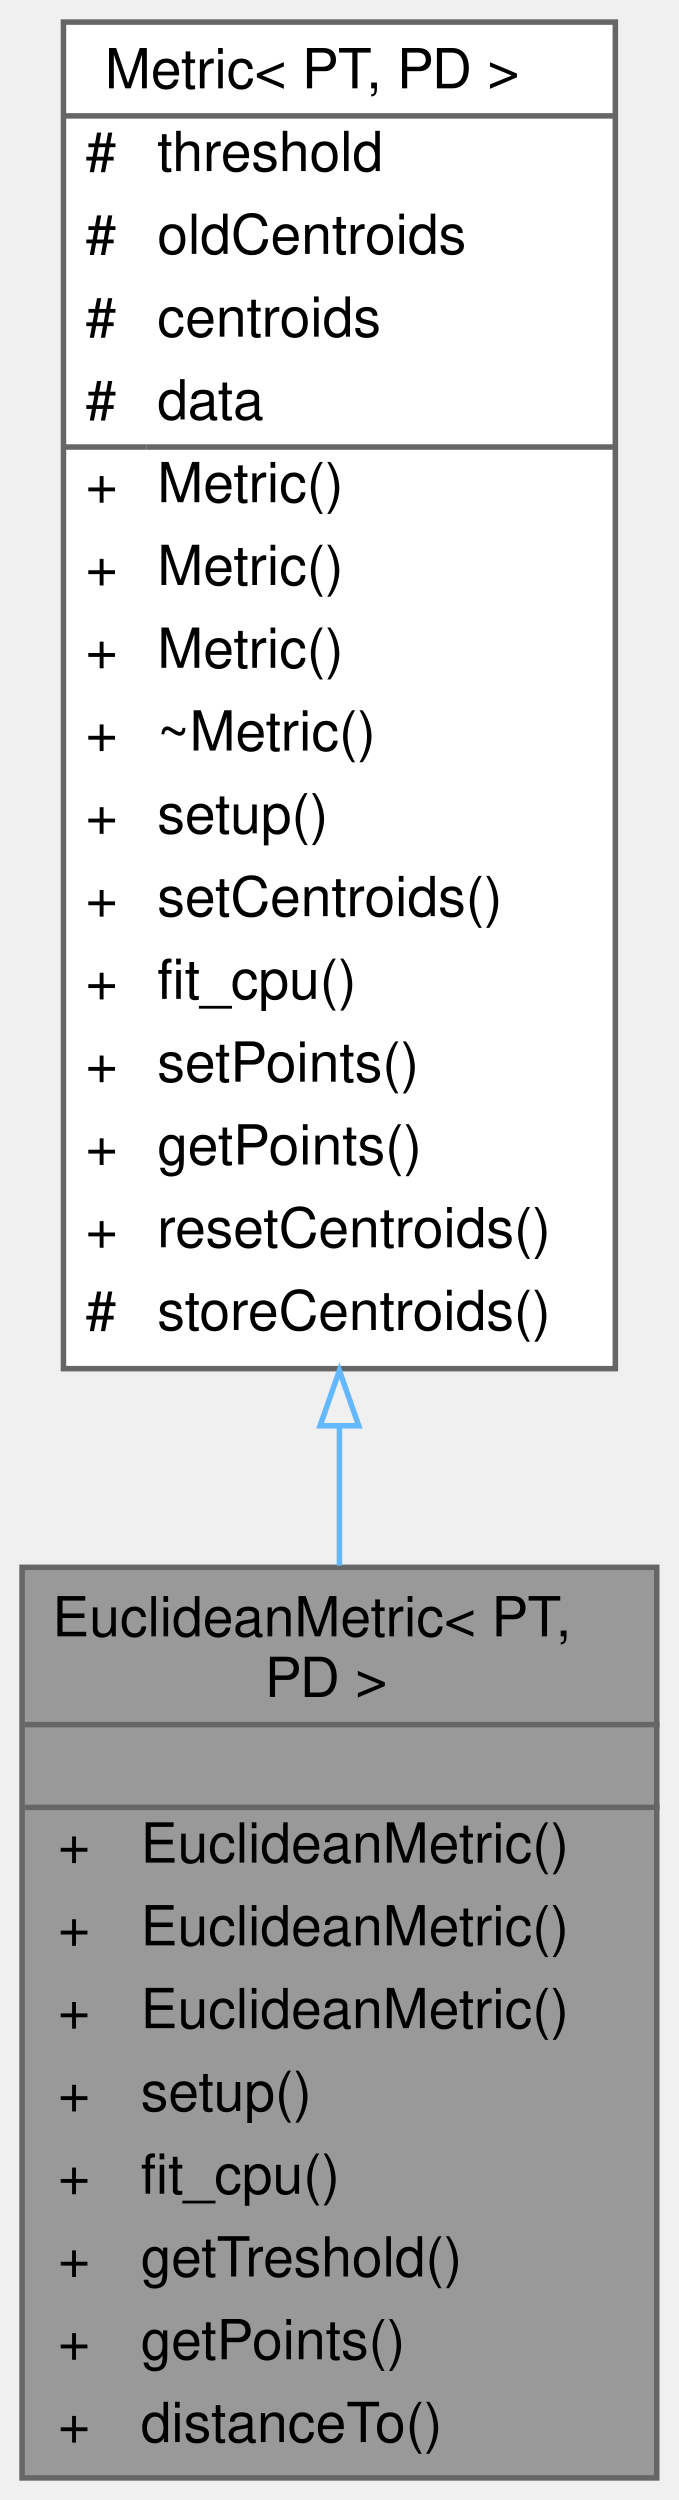
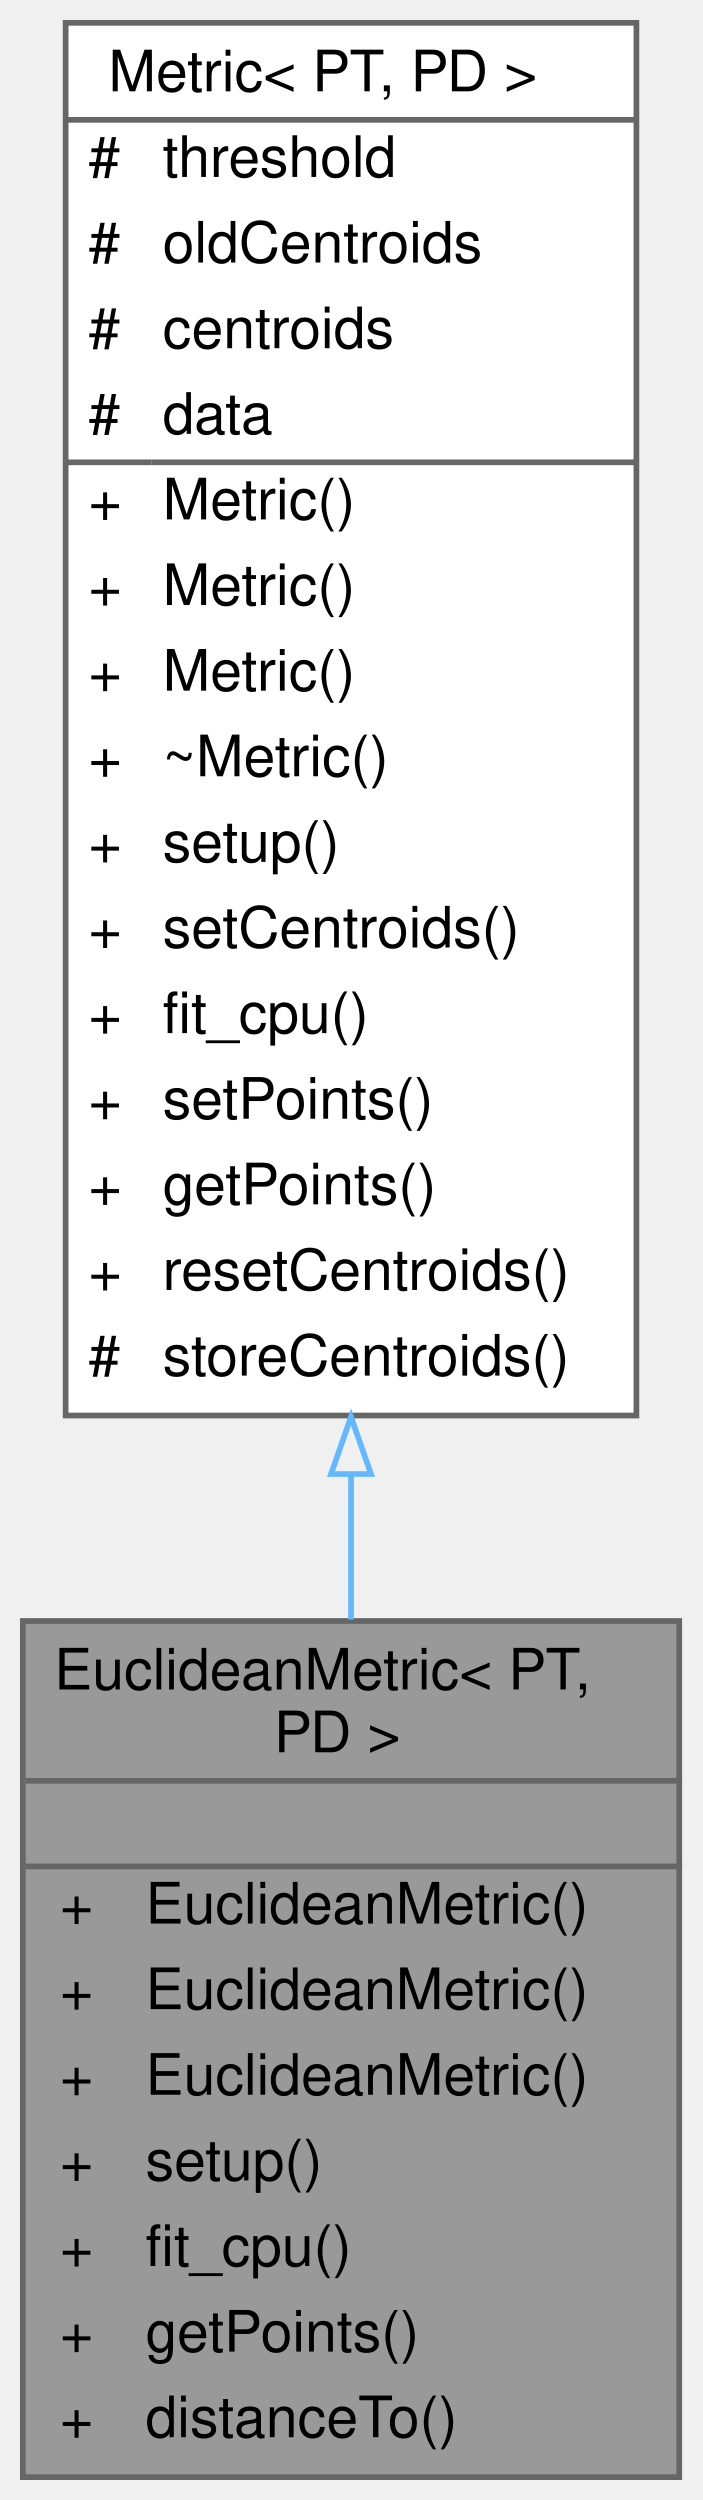
- <svg xmlns="http://www.w3.org/2000/svg" xmlns:xlink="http://www.w3.org/1999/xlink" width="123pt" height="453pt" viewBox="0.00 0.00 123.00 453.00">
-   <g id="graph0" class="graph" transform="scale(1 1) rotate(0) translate(4 449)">
+ <svg xmlns="http://www.w3.org/2000/svg" xmlns:xlink="http://www.w3.org/1999/xlink" width="123pt" height="438pt" viewBox="0.00 0.00 123.00 438.00">
+   <g id="graph0" class="graph" transform="scale(1 1) rotate(0) translate(4 434)">
    <g id="Node000001" class="node">
      <g id="a_Node000001">
-         <a xlink:title=" ">
-           <polygon fill="#999999" stroke="transparent" points="115,-165 0,-165 0,0 115,0 115,-165" />
-           <text text-anchor="start" x="5.5" y="-152.5" font-family="Helvetica,sans-Serif" font-size="10.00">EuclideanMetric&lt; PT,</text>
-           <text text-anchor="start" x="44" y="-141.5" font-family="Helvetica,sans-Serif" font-size="10.00"> PD &gt;</text>
-           <text text-anchor="start" x="56" y="-126.5" font-family="Helvetica,sans-Serif" font-size="10.00"> </text>
-           <text text-anchor="start" x="6.5" y="-111.5" font-family="Helvetica,sans-Serif" font-size="10.00">+</text>
-           <text text-anchor="start" x="21.5" y="-111.5" font-family="Helvetica,sans-Serif" font-size="10.00">EuclideanMetric()</text>
-           <text text-anchor="start" x="6.5" y="-96.5" font-family="Helvetica,sans-Serif" font-size="10.00">+</text>
-           <text text-anchor="start" x="21.5" y="-96.5" font-family="Helvetica,sans-Serif" font-size="10.00">EuclideanMetric()</text>
-           <text text-anchor="start" x="6.5" y="-81.5" font-family="Helvetica,sans-Serif" font-size="10.00">+</text>
-           <text text-anchor="start" x="21.5" y="-81.5" font-family="Helvetica,sans-Serif" font-size="10.00">EuclideanMetric()</text>
-           <text text-anchor="start" x="6.5" y="-66.5" font-family="Helvetica,sans-Serif" font-size="10.00">+</text>
-           <text text-anchor="start" x="21.5" y="-66.5" font-family="Helvetica,sans-Serif" font-size="10.00">setup()</text>
-           <text text-anchor="start" x="6.5" y="-51.5" font-family="Helvetica,sans-Serif" font-size="10.00">+</text>
-           <text text-anchor="start" x="21.5" y="-51.5" font-family="Helvetica,sans-Serif" font-size="10.00">fit_cpu()</text>
-           <text text-anchor="start" x="6.5" y="-36.5" font-family="Helvetica,sans-Serif" font-size="10.00">+</text>
-           <text text-anchor="start" x="21.5" y="-36.5" font-family="Helvetica,sans-Serif" font-size="10.00">getTreshold()</text>
-           <text text-anchor="start" x="6.5" y="-21.5" font-family="Helvetica,sans-Serif" font-size="10.00">+</text>
-           <text text-anchor="start" x="21.5" y="-21.5" font-family="Helvetica,sans-Serif" font-size="10.00">getPoints()</text>
-           <text text-anchor="start" x="6.5" y="-6.5" font-family="Helvetica,sans-Serif" font-size="10.00">+</text>
-           <text text-anchor="start" x="21.5" y="-6.5" font-family="Helvetica,sans-Serif" font-size="10.00">distanceTo()</text>
-           <polygon fill="#666666" stroke="#666666" points="0.5,-136.5 0.5,-136.5 115.5,-136.5 115.5,-136.5 0.5,-136.5" />
-           <polygon fill="#666666" stroke="#666666" points="0.5,-121.5 0.5,-121.5 115.5,-121.5 115.5,-121.5 0.5,-121.5" />
-           <polygon fill="none" stroke="#666666" points="0,0 0,-165 115,-165 115,0 0,0" />
+         <a xlink:title="A class that calculates Euclidean distance for clustering and metric purposes.">
+           <polygon fill="#999999" stroke="transparent" points="115,-150 0,-150 0,0 115,0 115,-150" />
+           <text text-anchor="start" x="5.5" y="-138" font-family="Helvetica,sans-Serif" font-size="10.00">EuclideanMetric&lt; PT,</text>
+           <text text-anchor="start" x="44" y="-127" font-family="Helvetica,sans-Serif" font-size="10.00"> PD &gt;</text>
+           <text text-anchor="start" x="56" y="-112" font-family="Helvetica,sans-Serif" font-size="10.00"> </text>
+           <text text-anchor="start" x="6.5" y="-97" font-family="Helvetica,sans-Serif" font-size="10.00">+</text>
+           <text text-anchor="start" x="21.5" y="-97" font-family="Helvetica,sans-Serif" font-size="10.00">EuclideanMetric()</text>
+           <text text-anchor="start" x="6.5" y="-82" font-family="Helvetica,sans-Serif" font-size="10.00">+</text>
+           <text text-anchor="start" x="21.5" y="-82" font-family="Helvetica,sans-Serif" font-size="10.00">EuclideanMetric()</text>
+           <text text-anchor="start" x="6.5" y="-67" font-family="Helvetica,sans-Serif" font-size="10.00">+</text>
+           <text text-anchor="start" x="21.5" y="-67" font-family="Helvetica,sans-Serif" font-size="10.00">EuclideanMetric()</text>
+           <text text-anchor="start" x="6.5" y="-52" font-family="Helvetica,sans-Serif" font-size="10.00">+</text>
+           <text text-anchor="start" x="21.5" y="-52" font-family="Helvetica,sans-Serif" font-size="10.00">setup()</text>
+           <text text-anchor="start" x="6.5" y="-37" font-family="Helvetica,sans-Serif" font-size="10.00">+</text>
+           <text text-anchor="start" x="21.5" y="-37" font-family="Helvetica,sans-Serif" font-size="10.00">fit_cpu()</text>
+           <text text-anchor="start" x="6.5" y="-22" font-family="Helvetica,sans-Serif" font-size="10.00">+</text>
+           <text text-anchor="start" x="21.5" y="-22" font-family="Helvetica,sans-Serif" font-size="10.00">getPoints()</text>
+           <text text-anchor="start" x="6.5" y="-7" font-family="Helvetica,sans-Serif" font-size="10.00">+</text>
+           <text text-anchor="start" x="21.5" y="-7" font-family="Helvetica,sans-Serif" font-size="10.00">distanceTo()</text>
+           <polygon fill="#666666" stroke="#666666" points="0.5,-122 0.5,-122 115.5,-122 115.5,-122 0.5,-122" />
+           <polygon fill="#666666" stroke="#666666" points="0.5,-107 0.5,-107 115.5,-107 115.5,-107 0.5,-107" />
+           <polygon fill="none" stroke="#666666" points="0,0 0,-150 115,-150 115,0 0,0" />
        </a>
      </g>
    </g>
    <g id="Node000002" class="node">
      <g id="a_Node000002">
-         <a xlink:href="classMetric.html" target="_top" xlink:title=" ">
-           <polygon fill="white" stroke="transparent" points="107.5,-445 7.5,-445 7.5,-201 107.5,-201 107.5,-445" />
-           <text text-anchor="start" x="15" y="-433" font-family="Helvetica,sans-Serif" font-size="10.00">Metric&lt; PT, PD &gt;</text>
-           <text text-anchor="start" x="11.5" y="-418" font-family="Helvetica,sans-Serif" font-size="10.00">#</text>
-           <text text-anchor="start" x="24.5" y="-418" font-family="Helvetica,sans-Serif" font-size="10.00">threshold</text>
+         <a xlink:href="classMetric.html" target="_top" xlink:title="Abstract class representing a generic metric for calculating distances.">
+           <polygon fill="white" stroke="transparent" points="107.5,-430 7.5,-430 7.5,-186 107.5,-186 107.5,-430" />
+           <text text-anchor="start" x="15" y="-418" font-family="Helvetica,sans-Serif" font-size="10.00">Metric&lt; PT, PD &gt;</text>
          <text text-anchor="start" x="11.5" y="-403" font-family="Helvetica,sans-Serif" font-size="10.00">#</text>
-           <text text-anchor="start" x="24.5" y="-403" font-family="Helvetica,sans-Serif" font-size="10.00">oldCentroids</text>
+           <text text-anchor="start" x="24.5" y="-403" font-family="Helvetica,sans-Serif" font-size="10.00">threshold</text>
          <text text-anchor="start" x="11.5" y="-388" font-family="Helvetica,sans-Serif" font-size="10.00">#</text>
-           <text text-anchor="start" x="24.5" y="-388" font-family="Helvetica,sans-Serif" font-size="10.00">centroids</text>
+           <text text-anchor="start" x="24.5" y="-388" font-family="Helvetica,sans-Serif" font-size="10.00">oldCentroids</text>
          <text text-anchor="start" x="11.5" y="-373" font-family="Helvetica,sans-Serif" font-size="10.00">#</text>
-           <text text-anchor="start" x="24.5" y="-373" font-family="Helvetica,sans-Serif" font-size="10.00">data</text>
-           <text text-anchor="start" x="11.5" y="-358" font-family="Helvetica,sans-Serif" font-size="10.00">+</text>
-           <text text-anchor="start" x="24.5" y="-358" font-family="Helvetica,sans-Serif" font-size="10.00">Metric()</text>
+           <text text-anchor="start" x="24.5" y="-373" font-family="Helvetica,sans-Serif" font-size="10.00">centroids</text>
+           <text text-anchor="start" x="11.5" y="-358" font-family="Helvetica,sans-Serif" font-size="10.00">#</text>
+           <text text-anchor="start" x="24.5" y="-358" font-family="Helvetica,sans-Serif" font-size="10.00">data</text>
          <text text-anchor="start" x="11.5" y="-343" font-family="Helvetica,sans-Serif" font-size="10.00">+</text>
          <text text-anchor="start" x="24.5" y="-343" font-family="Helvetica,sans-Serif" font-size="10.00">Metric()</text>
          <text text-anchor="start" x="11.5" y="-328" font-family="Helvetica,sans-Serif" font-size="10.00">+</text>
          <text text-anchor="start" x="24.5" y="-328" font-family="Helvetica,sans-Serif" font-size="10.00">Metric()</text>
          <text text-anchor="start" x="11.5" y="-313" font-family="Helvetica,sans-Serif" font-size="10.00">+</text>
-           <text text-anchor="start" x="24.5" y="-313" font-family="Helvetica,sans-Serif" font-size="10.00">~Metric()</text>
+           <text text-anchor="start" x="24.5" y="-313" font-family="Helvetica,sans-Serif" font-size="10.00">Metric()</text>
          <text text-anchor="start" x="11.5" y="-298" font-family="Helvetica,sans-Serif" font-size="10.00">+</text>
-           <text text-anchor="start" x="24.5" y="-298" font-family="Helvetica,sans-Serif" font-size="10.00">setup()</text>
+           <text text-anchor="start" x="24.5" y="-298" font-family="Helvetica,sans-Serif" font-size="10.00">~Metric()</text>
          <text text-anchor="start" x="11.5" y="-283" font-family="Helvetica,sans-Serif" font-size="10.00">+</text>
-           <text text-anchor="start" x="24.5" y="-283" font-family="Helvetica,sans-Serif" font-size="10.00">setCentroids()</text>
+           <text text-anchor="start" x="24.5" y="-283" font-family="Helvetica,sans-Serif" font-size="10.00">setup()</text>
          <text text-anchor="start" x="11.5" y="-268" font-family="Helvetica,sans-Serif" font-size="10.00">+</text>
-           <text text-anchor="start" x="24.5" y="-268" font-family="Helvetica,sans-Serif" font-size="10.00">fit_cpu()</text>
+           <text text-anchor="start" x="24.5" y="-268" font-family="Helvetica,sans-Serif" font-size="10.00">setCentroids()</text>
          <text text-anchor="start" x="11.5" y="-253" font-family="Helvetica,sans-Serif" font-size="10.00">+</text>
-           <text text-anchor="start" x="24.5" y="-253" font-family="Helvetica,sans-Serif" font-size="10.00">setPoints()</text>
+           <text text-anchor="start" x="24.5" y="-253" font-family="Helvetica,sans-Serif" font-size="10.00">fit_cpu()</text>
          <text text-anchor="start" x="11.5" y="-238" font-family="Helvetica,sans-Serif" font-size="10.00">+</text>
-           <text text-anchor="start" x="24.5" y="-238" font-family="Helvetica,sans-Serif" font-size="10.00">getPoints()</text>
+           <text text-anchor="start" x="24.5" y="-238" font-family="Helvetica,sans-Serif" font-size="10.00">setPoints()</text>
          <text text-anchor="start" x="11.5" y="-223" font-family="Helvetica,sans-Serif" font-size="10.00">+</text>
-           <text text-anchor="start" x="24.5" y="-223" font-family="Helvetica,sans-Serif" font-size="10.00">resetCentroids()</text>
-           <text text-anchor="start" x="11.5" y="-208" font-family="Helvetica,sans-Serif" font-size="10.00">#</text>
-           <text text-anchor="start" x="24.5" y="-208" font-family="Helvetica,sans-Serif" font-size="10.00">storeCentroids()</text>
-           <polygon fill="#666666" stroke="#666666" points="7.5,-428 7.5,-428 107.5,-428 107.5,-428 7.5,-428" />
-           <polygon fill="#666666" stroke="#666666" points="7.5,-368 7.5,-368 22.5,-368 22.5,-368 7.5,-368" />
-           <polygon fill="#666666" stroke="#666666" points="22.5,-368 22.5,-368 107.5,-368 107.5,-368 22.5,-368" />
-           <polygon fill="none" stroke="#666666" points="7.5,-201 7.5,-445 107.5,-445 107.5,-201 7.5,-201" />
+           <text text-anchor="start" x="24.5" y="-223" font-family="Helvetica,sans-Serif" font-size="10.00">getPoints()</text>
+           <text text-anchor="start" x="11.5" y="-208" font-family="Helvetica,sans-Serif" font-size="10.00">+</text>
+           <text text-anchor="start" x="24.5" y="-208" font-family="Helvetica,sans-Serif" font-size="10.00">resetCentroids()</text>
+           <text text-anchor="start" x="11.5" y="-193" font-family="Helvetica,sans-Serif" font-size="10.00">#</text>
+           <text text-anchor="start" x="24.5" y="-193" font-family="Helvetica,sans-Serif" font-size="10.00">storeCentroids()</text>
+           <polygon fill="#666666" stroke="#666666" points="7.5,-413 7.5,-413 107.5,-413 107.5,-413 7.5,-413" />
+           <polygon fill="#666666" stroke="#666666" points="7.5,-353 7.5,-353 22.5,-353 22.5,-353 7.5,-353" />
+           <polygon fill="#666666" stroke="#666666" points="22.5,-353 22.5,-353 107.5,-353 107.5,-353 22.5,-353" />
+           <polygon fill="none" stroke="#666666" points="7.5,-186 7.5,-430 107.5,-430 107.5,-186 7.5,-186" />
        </a>
      </g>
    </g>
    <g id="edge1_Node000001_Node000002" class="edge">
      <g id="a_edge1_Node000001_Node000002">
        <a xlink:title=" ">
-           <path fill="none" stroke="#63b8ff" d="M57.5,-190.57C57.5,-182.01 57.5,-173.53 57.5,-165.32" />
-           <polygon fill="none" stroke="#63b8ff" points="54,-190.65 57.5,-200.65 61,-190.65 54,-190.65" />
+           <path fill="none" stroke="#63b8ff" d="M57.5,-175.58C57.5,-166.95 57.5,-158.45 57.5,-150.26" />
+           <polygon fill="none" stroke="#63b8ff" points="54,-175.75 57.5,-185.75 61,-175.75 54,-175.75" />
        </a>
      </g>
    </g>
  </g>
</svg>
